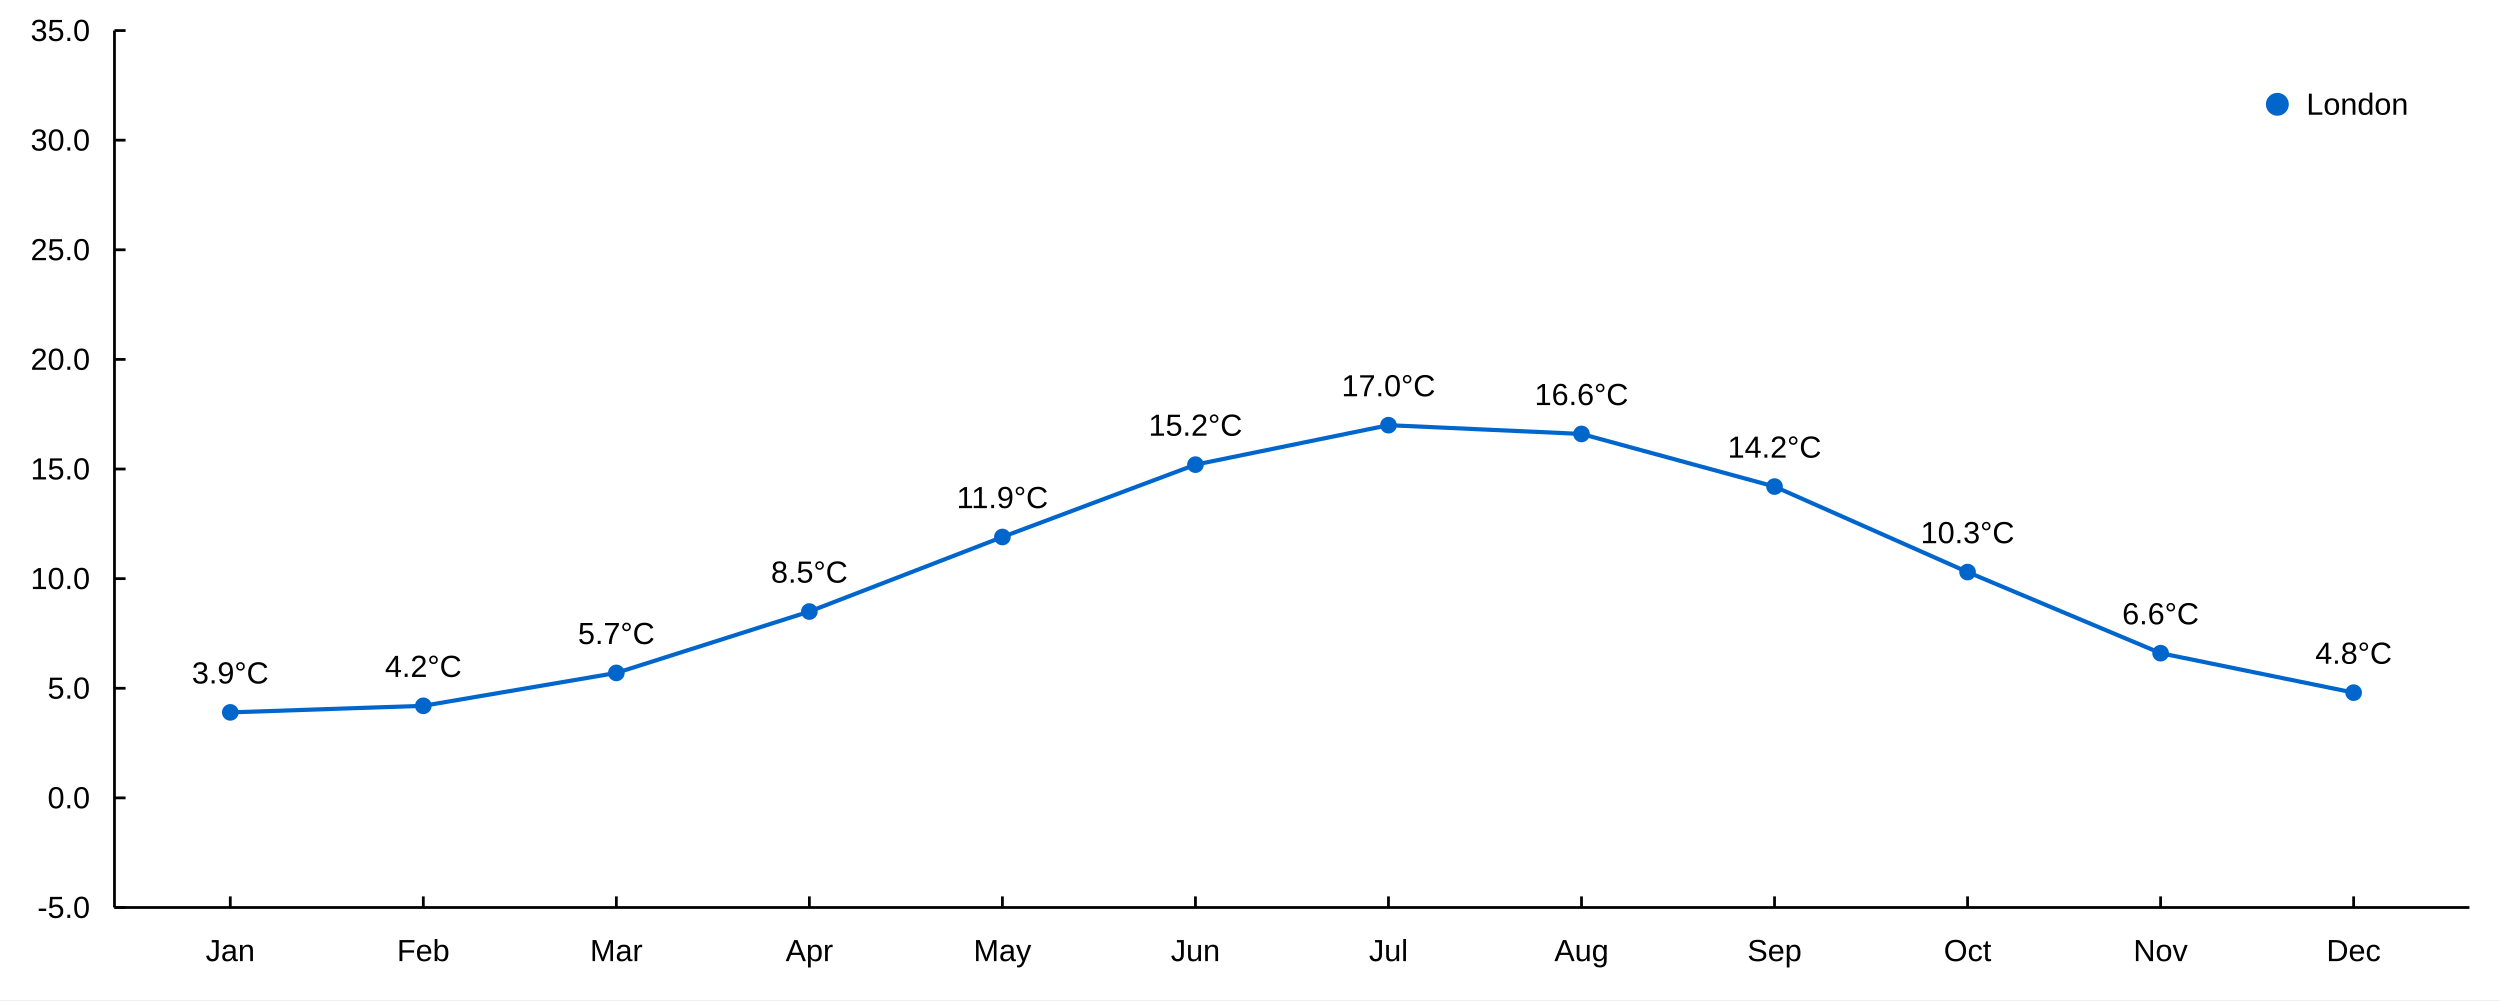
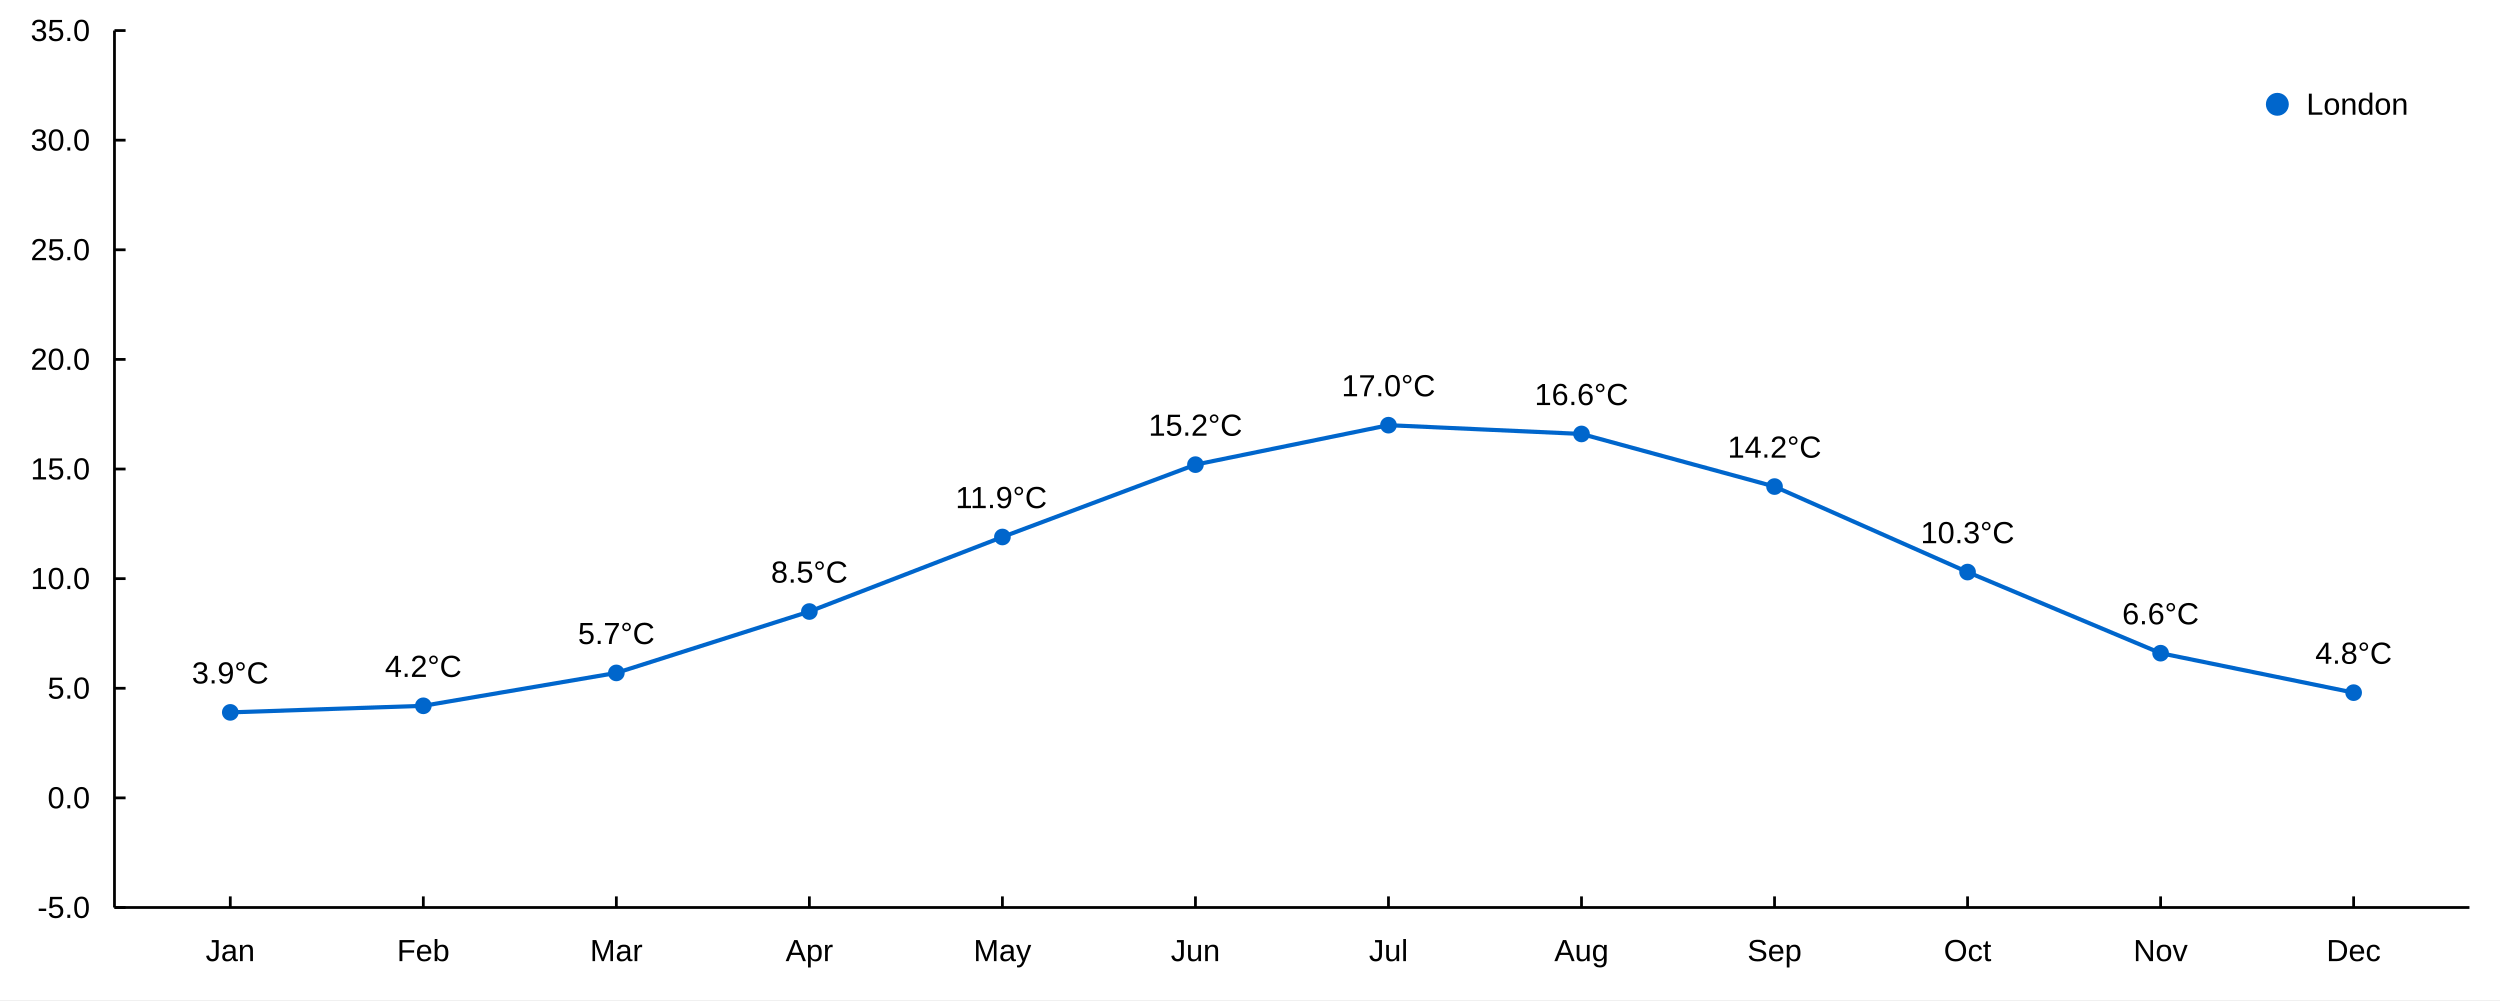
<svg xmlns="http://www.w3.org/2000/svg" width="1200" height="480" viewBox="0 0 1200 480">
  <rect width="1200" height="480" fill="#ffffff" />
  <path stroke-width="2" stroke="#0066cc" fill="none" d="M110.54 341.942 L203.194 338.785 L295.849 323 L388.504 293.535 L481.158 257.756 L573.813 223.029 L666.467 204.087 L759.122 208.296 L851.777 233.552 L944.431 274.593 L1037.09 313.529 L1129.74 332.471 " />
  <path fill="#0066cc" d="M114.54 341.942 M106.54 341.942 a4 4 0 1 0 8 0 a4 4 0 1 0 -8 0 " />
  <path fill="#0066cc" d="M207.194 338.785 M199.194 338.785 a4 4 0 1 0 8 0 a4 4 0 1 0 -8 0 " />
  <path fill="#0066cc" d="M299.849 323 M291.849 323 a4 4 0 1 0 8 0 a4 4 0 1 0 -8 0 " />
  <path fill="#0066cc" d="M392.504 293.535 M384.504 293.535 a4 4 0 1 0 8 0 a4 4 0 1 0 -8 0 " />
  <path fill="#0066cc" d="M485.158 257.756 M477.158 257.756 a4 4 0 1 0 8 0 a4 4 0 1 0 -8 0 " />
  <path fill="#0066cc" d="M577.813 223.029 M569.813 223.029 a4 4 0 1 0 8 0 a4 4 0 1 0 -8 0 " />
  <path fill="#0066cc" d="M670.467 204.087 M662.467 204.087 a4 4 0 1 0 8 0 a4 4 0 1 0 -8 0 " />
  <path fill="#0066cc" d="M763.122 208.296 M755.122 208.296 a4 4 0 1 0 8 0 a4 4 0 1 0 -8 0 " />
  <path fill="#0066cc" d="M855.777 233.552 M847.777 233.552 a4 4 0 1 0 8 0 a4 4 0 1 0 -8 0 " />
  <path fill="#0066cc" d="M948.431 274.593 M940.431 274.593 a4 4 0 1 0 8 0 a4 4 0 1 0 -8 0 " />
  <path fill="#0066cc" d="M1041.09 313.529 M1033.09 313.529 a4 4 0 1 0 8 0 a4 4 0 1 0 -8 0 " />
  <path fill="#0066cc" d="M1133.74 332.471 M1125.74 332.471 a4 4 0 1 0 8 0 a4 4 0 1 0 -8 0 " />
  <text x="92.11" y="328.076" fill="#000000" font-size="14.667" font-family="Arial,Helvetica,'Helvetica Neue',sans-serif" font-weight="500">3.9°C</text>
  <text x="184.765" y="324.919" fill="#000000" font-size="14.667" font-family="Arial,Helvetica,'Helvetica Neue',sans-serif" font-weight="500">4.2°C</text>
  <text x="277.419" y="309.134" fill="#000000" font-size="14.667" font-family="Arial,Helvetica,'Helvetica Neue',sans-serif" font-weight="500">5.7°C</text>
  <text x="370.074" y="279.668" fill="#000000" font-size="14.667" font-family="Arial,Helvetica,'Helvetica Neue',sans-serif" font-weight="500">8.5°C</text>
-   <text x="459.197" y="243.889" fill="#000000" font-size="14.667" font-family="Arial,Helvetica,'Helvetica Neue',sans-serif" font-weight="500">11.9°C</text>
+   <text x="458.65" y="243.889" fill="#000000" font-size="14.667" font-family="Arial,Helvetica,'Helvetica Neue',sans-serif" font-weight="500">11.9°C</text>
  <text x="551.305" y="209.162" fill="#000000" font-size="14.667" font-family="Arial,Helvetica,'Helvetica Neue',sans-serif" font-weight="500">15.2°C</text>
  <text x="643.96" y="190.22" fill="#000000" font-size="14.667" font-family="Arial,Helvetica,'Helvetica Neue',sans-serif" font-weight="500">17.0°C</text>
  <text x="736.614" y="194.429" fill="#000000" font-size="14.667" font-family="Arial,Helvetica,'Helvetica Neue',sans-serif" font-weight="500">16.6°C</text>
  <text x="829.269" y="219.685" fill="#000000" font-size="14.667" font-family="Arial,Helvetica,'Helvetica Neue',sans-serif" font-weight="500">14.2°C</text>
  <text x="921.923" y="260.726" fill="#000000" font-size="14.667" font-family="Arial,Helvetica,'Helvetica Neue',sans-serif" font-weight="500">10.3°C</text>
  <text x="1018.656" y="299.663" fill="#000000" font-size="14.667" font-family="Arial,Helvetica,'Helvetica Neue',sans-serif" font-weight="500">6.6°C</text>
  <text x="1111.311" y="318.605" fill="#000000" font-size="14.667" font-family="Arial,Helvetica,'Helvetica Neue',sans-serif" font-weight="500">4.8°C</text>
  <text x="1107.062" y="55.067" fill="#000000" font-size="14.667" font-family="Arial,Helvetica,'Helvetica Neue',sans-serif" font-weight="500">London</text>
  <path fill="#0066cc" d="M1098.63 50.067 M1087.63 50.067 a5.5 5.5 0 1 0 11 0 a5.5 5.5 0 1 0 -11 0 " />
  <path stroke-width="1.333" stroke="#000000" fill="none" d="M54.947 435.6 L1185.33 435.6 " />
  <path stroke-width="1.333" stroke="#000000" fill="none" d="M110.54 430.267 L110.54 435.6 " />
  <path stroke-width="1.333" stroke="#000000" fill="none" d="M203.194 430.267 L203.194 435.6 " />
  <path stroke-width="1.333" stroke="#000000" fill="none" d="M295.849 430.267 L295.849 435.6 " />
  <path stroke-width="1.333" stroke="#000000" fill="none" d="M388.504 430.267 L388.504 435.6 " />
  <path stroke-width="1.333" stroke="#000000" fill="none" d="M481.158 430.267 L481.158 435.6 " />
  <path stroke-width="1.333" stroke="#000000" fill="none" d="M573.813 430.267 L573.813 435.6 " />
  <path stroke-width="1.333" stroke="#000000" fill="none" d="M666.467 430.267 L666.467 435.6 " />
  <path stroke-width="1.333" stroke="#000000" fill="none" d="M759.122 430.267 L759.122 435.6 " />
  <path stroke-width="1.333" stroke="#000000" fill="none" d="M851.777 430.267 L851.777 435.6 " />
  <path stroke-width="1.333" stroke="#000000" fill="none" d="M944.431 430.267 L944.431 435.6 " />
  <path stroke-width="1.333" stroke="#000000" fill="none" d="M1037.09 430.267 L1037.09 435.6 " />
  <path stroke-width="1.333" stroke="#000000" fill="none" d="M1129.74 430.267 L1129.74 435.6 " />
  <text x="98.712" y="461.333" fill="#000000" font-size="14.667" font-family="Arial,Helvetica,'Helvetica Neue',sans-serif" font-weight="500">Jan</text>
  <text x="190.554" y="461.333" fill="#000000" font-size="14.667" font-family="Arial,Helvetica,'Helvetica Neue',sans-serif" font-weight="500">Feb</text>
  <text x="283.216" y="461.333" fill="#000000" font-size="14.667" font-family="Arial,Helvetica,'Helvetica Neue',sans-serif" font-weight="500">Mar</text>
  <text x="377.089" y="461.333" fill="#000000" font-size="14.667" font-family="Arial,Helvetica,'Helvetica Neue',sans-serif" font-weight="500">Apr</text>
  <text x="467.299" y="461.333" fill="#000000" font-size="14.667" font-family="Arial,Helvetica,'Helvetica Neue',sans-serif" font-weight="500">May</text>
  <text x="561.985" y="461.333" fill="#000000" font-size="14.667" font-family="Arial,Helvetica,'Helvetica Neue',sans-serif" font-weight="500">Jun</text>
  <text x="657.085" y="461.333" fill="#000000" font-size="14.667" font-family="Arial,Helvetica,'Helvetica Neue',sans-serif" font-weight="500">Jul</text>
  <text x="746.075" y="461.333" fill="#000000" font-size="14.667" font-family="Arial,Helvetica,'Helvetica Neue',sans-serif" font-weight="500">Aug</text>
  <text x="838.73" y="461.333" fill="#000000" font-size="14.667" font-family="Arial,Helvetica,'Helvetica Neue',sans-serif" font-weight="500">Sep</text>
  <text x="933.017" y="461.333" fill="#000000" font-size="14.667" font-family="Arial,Helvetica,'Helvetica Neue',sans-serif" font-weight="500">Oct</text>
  <text x="1024.039" y="461.333" fill="#000000" font-size="14.667" font-family="Arial,Helvetica,'Helvetica Neue',sans-serif" font-weight="500">Nov</text>
  <text x="1116.694" y="461.333" fill="#000000" font-size="14.667" font-family="Arial,Helvetica,'Helvetica Neue',sans-serif" font-weight="500">Dec</text>
  <path stroke-width="1.333" stroke="#000000" fill="none" d="M54.947 14.667 L54.947 435.6 " />
  <path stroke-width="1.333" stroke="#000000" fill="none" d="M54.947 435.6 L60.28 435.6 " />
  <path stroke-width="1.333" stroke="#000000" fill="none" d="M54.947 382.983 L60.28 382.983 " />
  <path stroke-width="1.333" stroke="#000000" fill="none" d="M54.947 330.367 L60.28 330.367 " />
  <path stroke-width="1.333" stroke="#000000" fill="none" d="M54.947 277.75 L60.28 277.75 " />
  <path stroke-width="1.333" stroke="#000000" fill="none" d="M54.947 225.133 L60.28 225.133 " />
  <path stroke-width="1.333" stroke="#000000" fill="none" d="M54.947 172.517 L60.28 172.517 " />
  <path stroke-width="1.333" stroke="#000000" fill="none" d="M54.947 119.9 L60.28 119.9 " />
  <path stroke-width="1.333" stroke="#000000" fill="none" d="M54.947 67.283 L60.28 67.283 " />
  <path stroke-width="1.333" stroke="#000000" fill="none" d="M54.947 14.667 L60.28 14.667 " />
  <text x="17.932" y="440.6" fill="#000000" font-size="14.667" font-family="Arial,Helvetica,'Helvetica Neue',sans-serif" font-weight="500">-5.0</text>
  <text x="22.823" y="387.983" fill="#000000" font-size="14.667" font-family="Arial,Helvetica,'Helvetica Neue',sans-serif" font-weight="500">0.0</text>
  <text x="22.823" y="335.367" fill="#000000" font-size="14.667" font-family="Arial,Helvetica,'Helvetica Neue',sans-serif" font-weight="500">5.0</text>
  <text x="14.667" y="282.75" fill="#000000" font-size="14.667" font-family="Arial,Helvetica,'Helvetica Neue',sans-serif" font-weight="500">10.0</text>
  <text x="14.667" y="230.133" fill="#000000" font-size="14.667" font-family="Arial,Helvetica,'Helvetica Neue',sans-serif" font-weight="500">15.0</text>
  <text x="14.667" y="177.517" fill="#000000" font-size="14.667" font-family="Arial,Helvetica,'Helvetica Neue',sans-serif" font-weight="500">20.0</text>
  <text x="14.667" y="124.9" fill="#000000" font-size="14.667" font-family="Arial,Helvetica,'Helvetica Neue',sans-serif" font-weight="500">25.0</text>
  <text x="14.667" y="72.283" fill="#000000" font-size="14.667" font-family="Arial,Helvetica,'Helvetica Neue',sans-serif" font-weight="500">30.0</text>
  <text x="14.667" y="19.667" fill="#000000" font-size="14.667" font-family="Arial,Helvetica,'Helvetica Neue',sans-serif" font-weight="500">35.0</text>
</svg>
